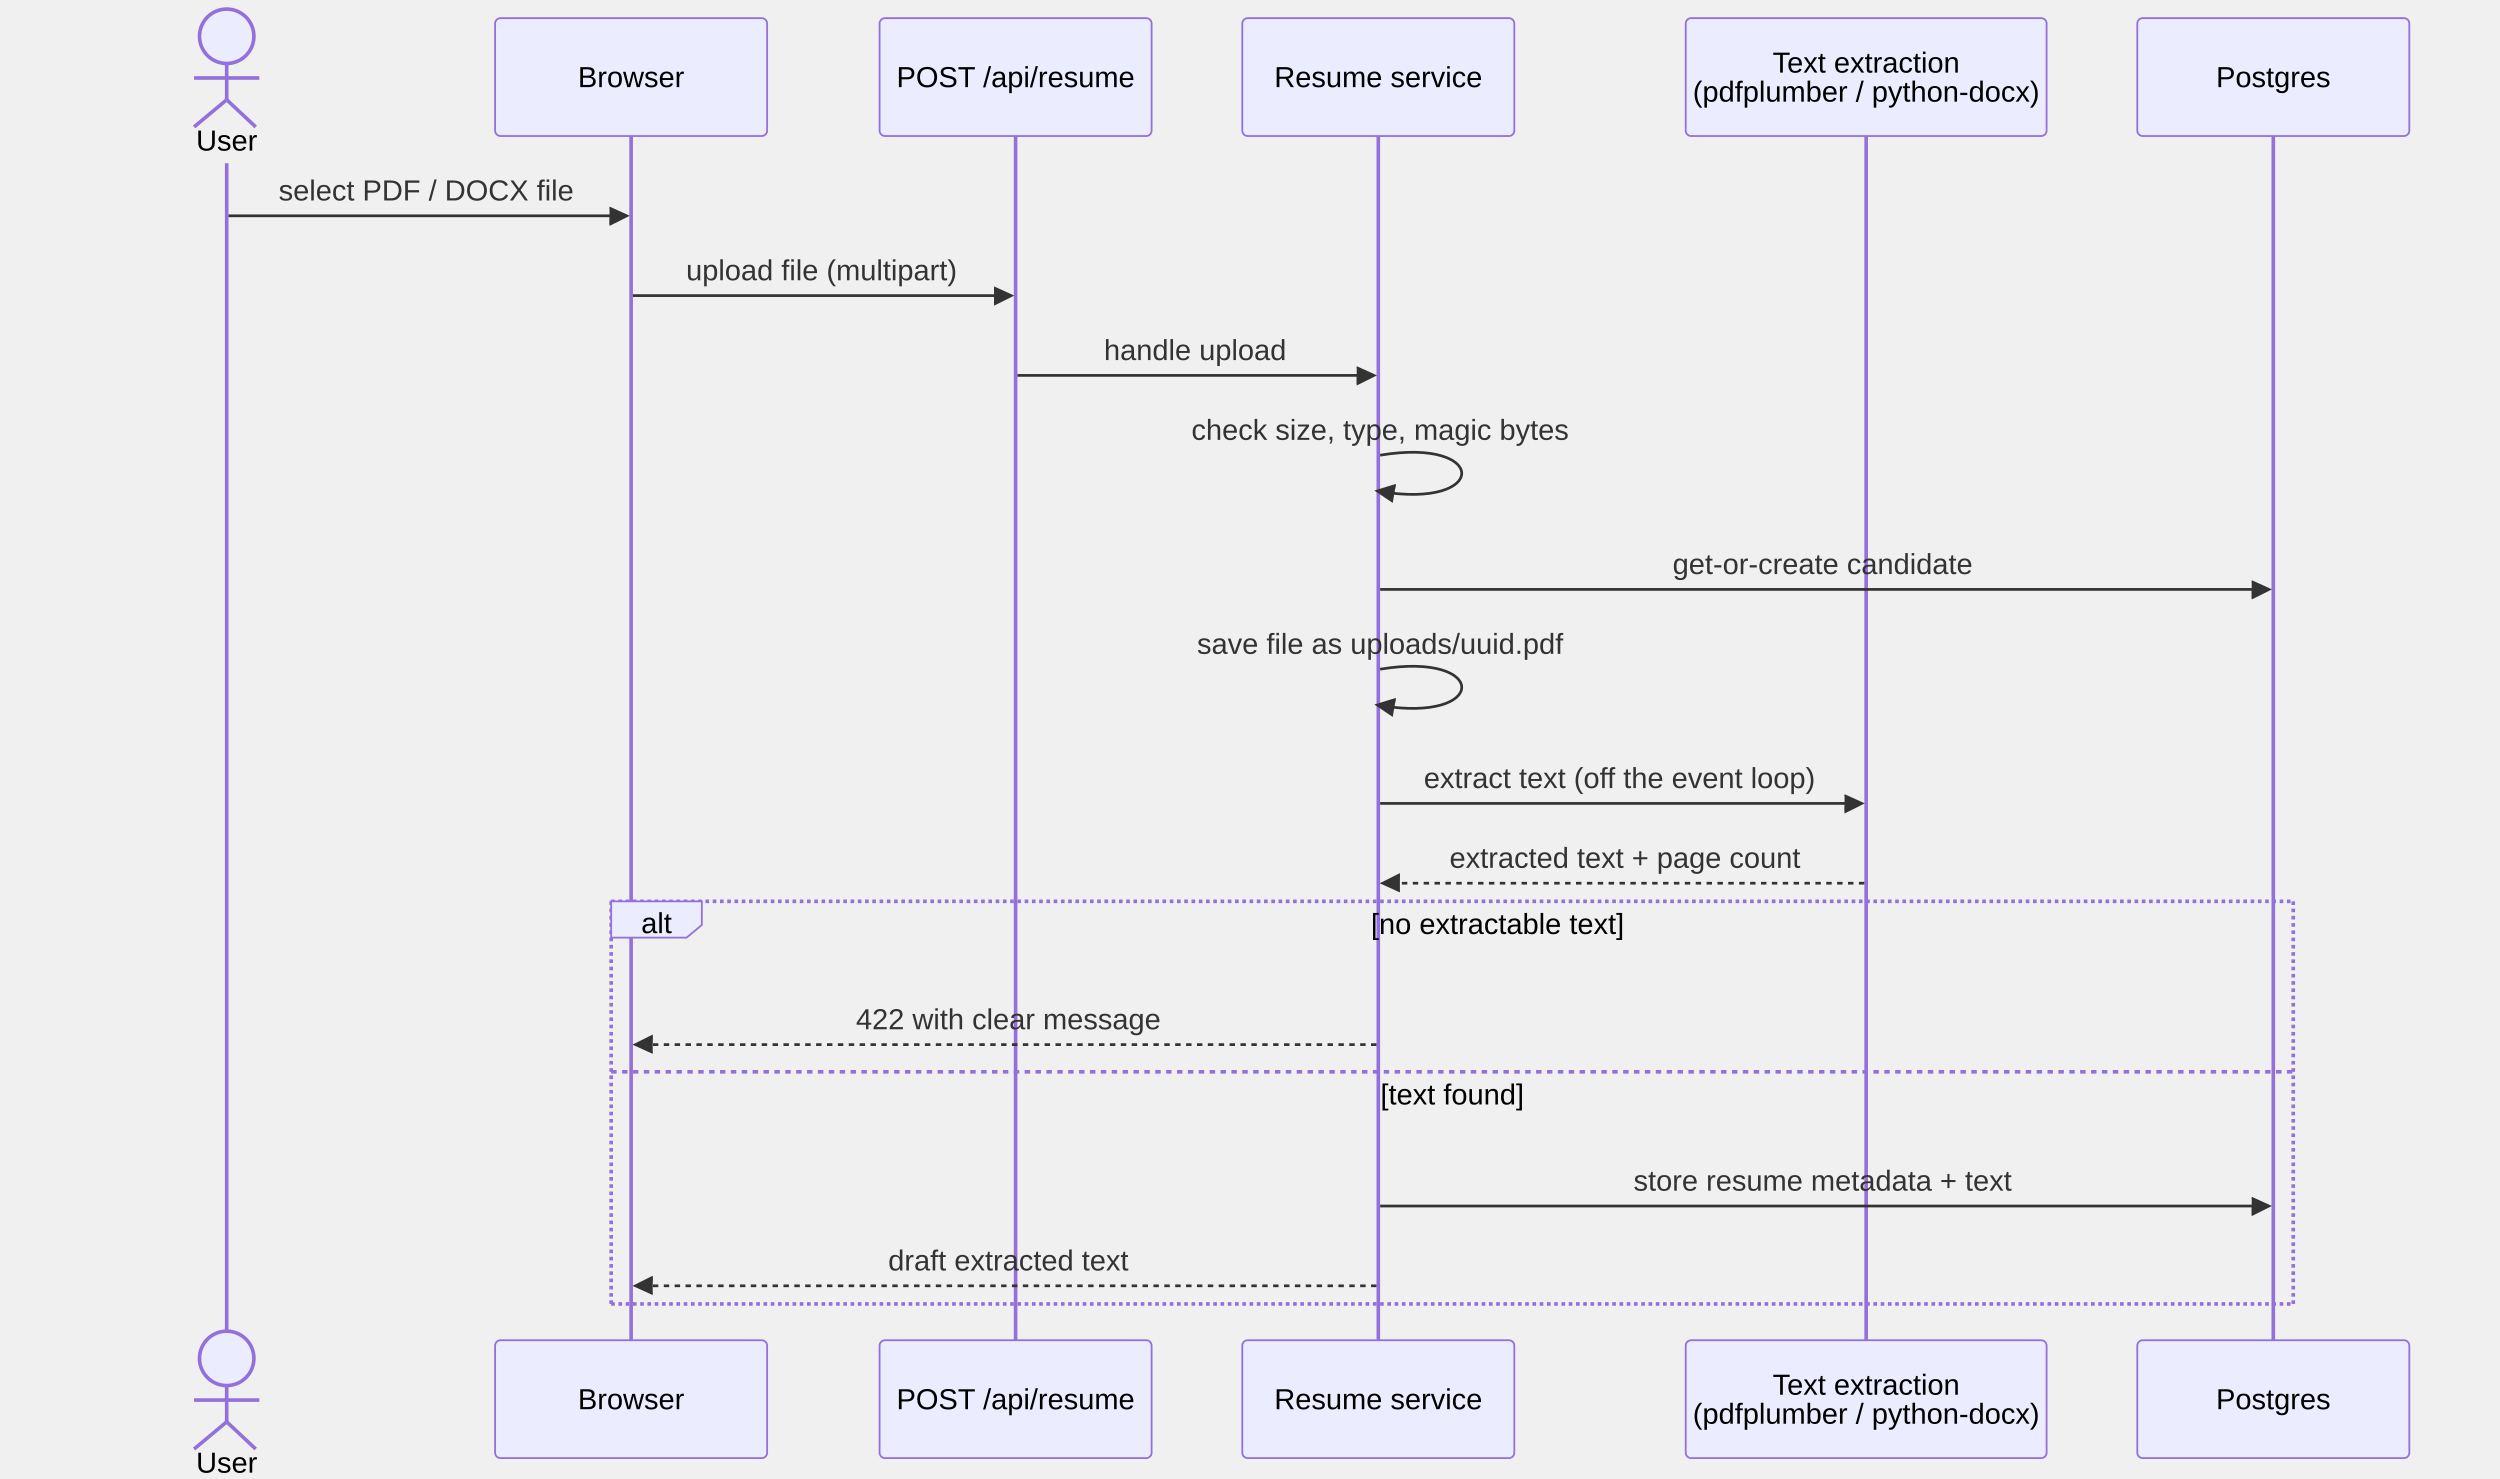
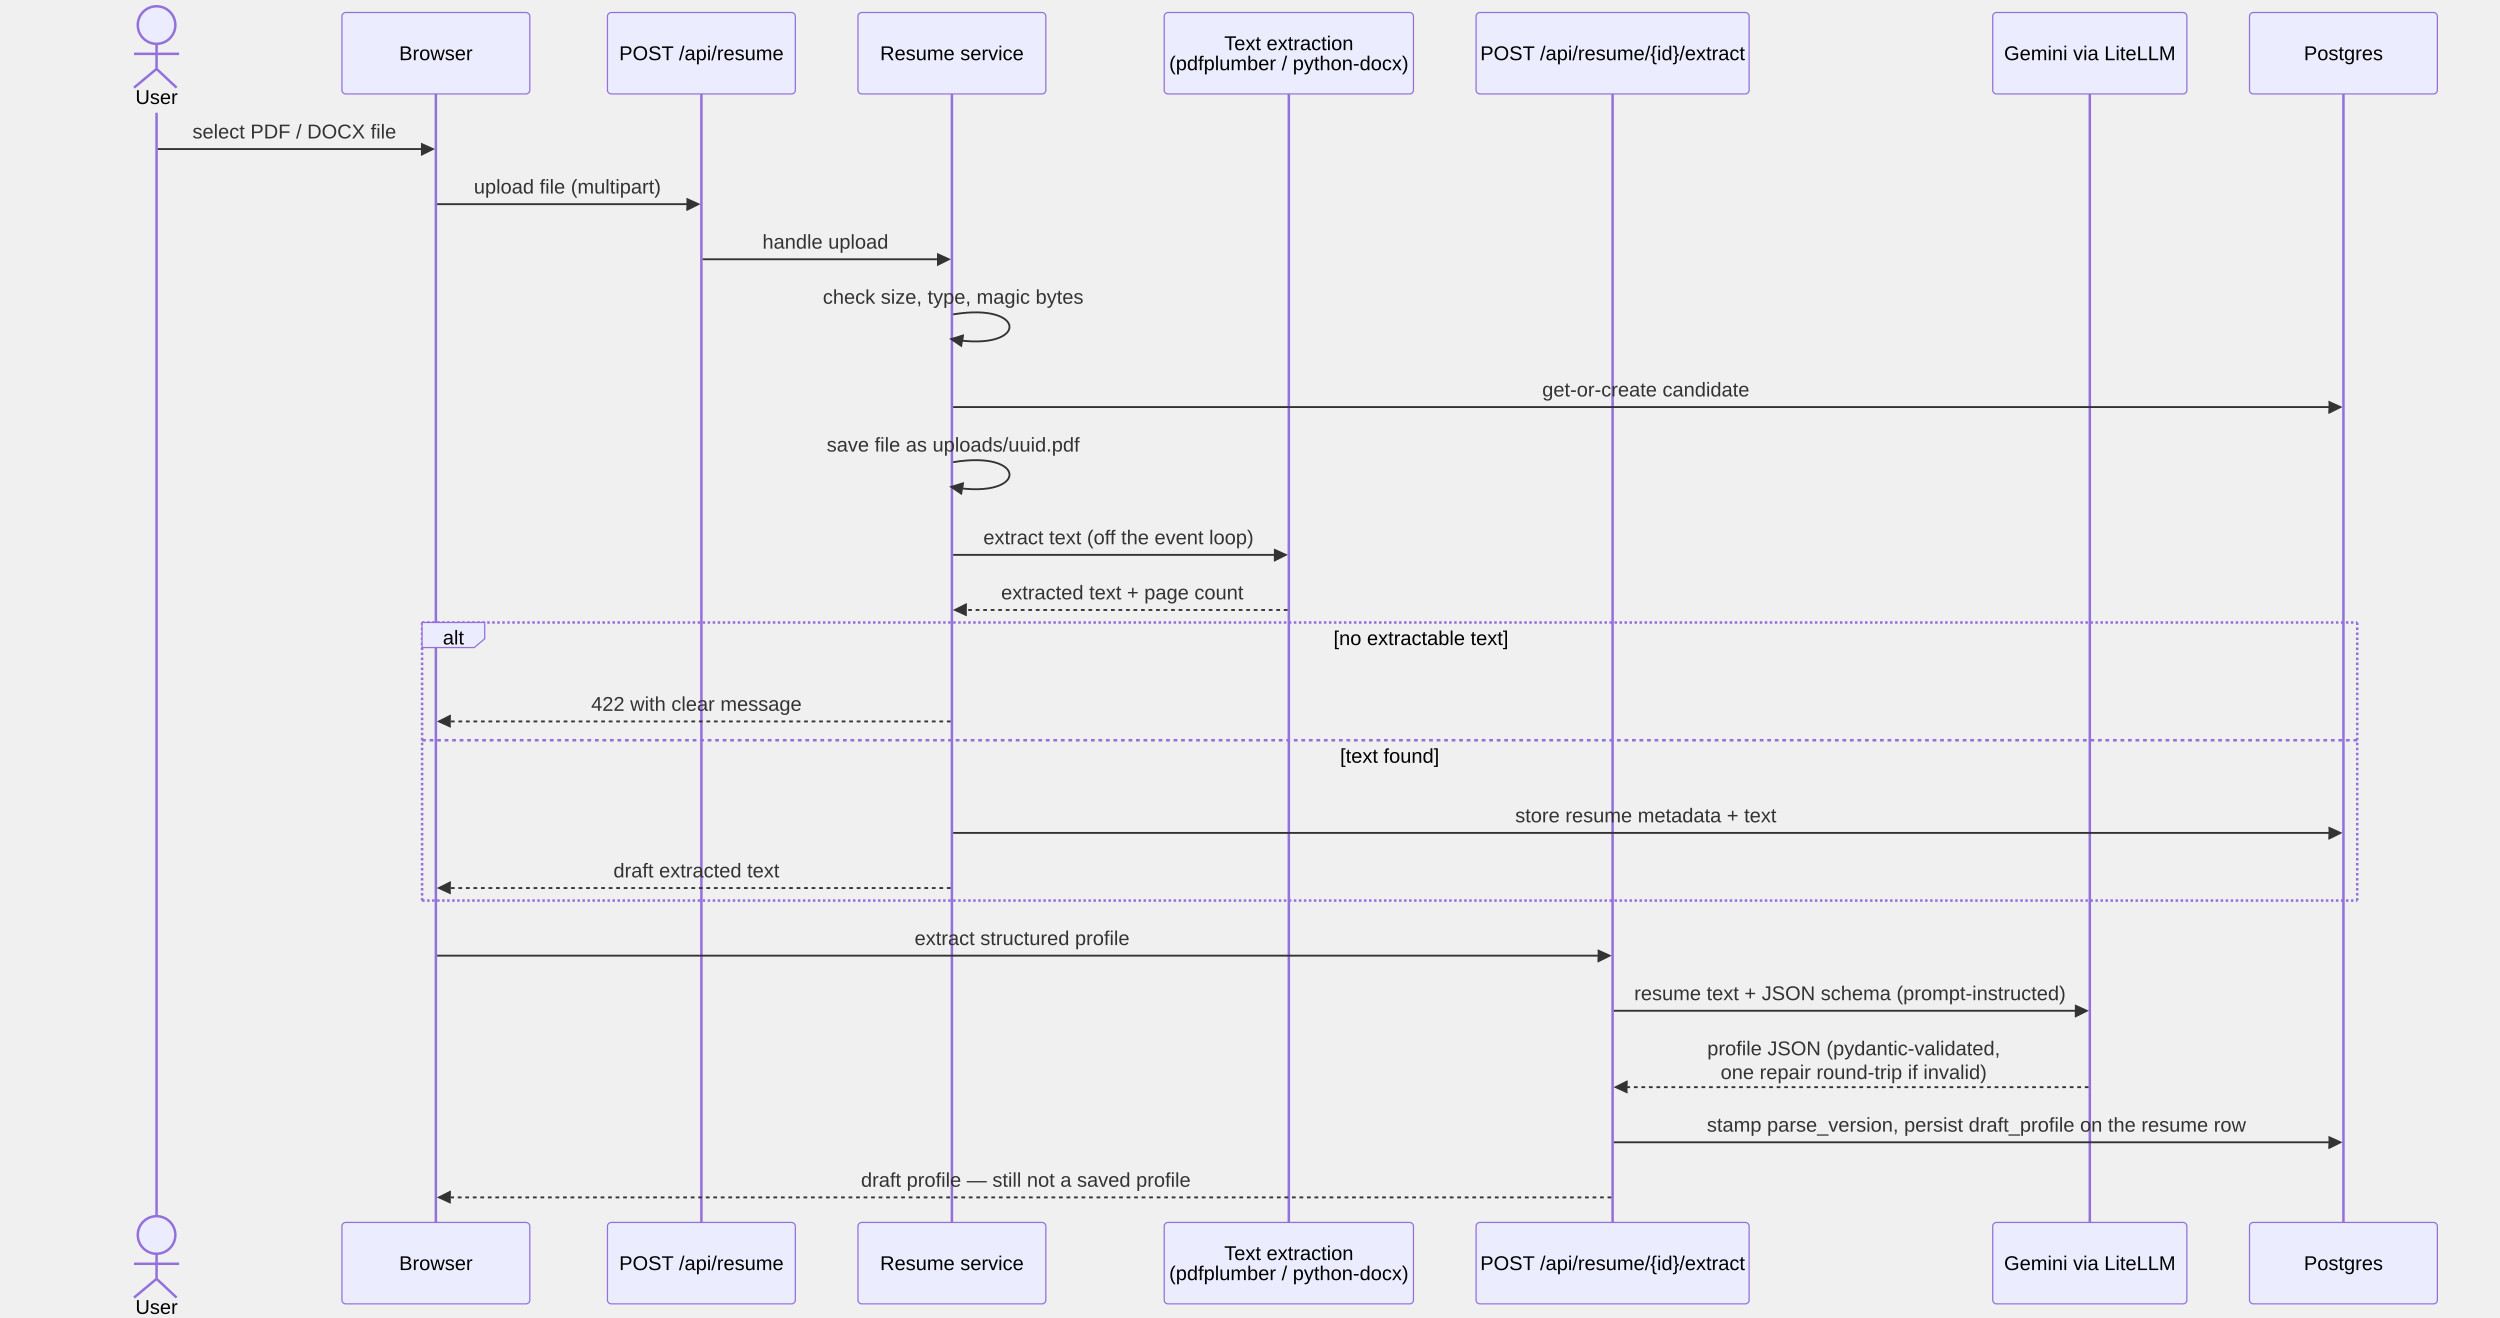
- <svg xmlns="http://www.w3.org/2000/svg" id="my-svg" width="100%" style="max-width: 1378.5px; background-color: white;" viewBox="-50 -10 1378.5 815" role="graphics-document document" aria-roledescription="sequence">
-   <g>
-     <rect x="1128.5" y="729" fill="#eaeaea" stroke="#666" width="150" height="65" name="D" rx="3" ry="3" class="actor actor-bottom" />
-     <text x="1203.5" y="761.5" dominant-baseline="central" alignment-baseline="central" class="actor actor-box" style="text-anchor: middle; font-size: 16px; font-weight: 400;">
-       <tspan x="1203.5" dy="0">Postgres</tspan>
-     </text>
-   </g>
-   <g>
-     <rect x="879.5" y="729" fill="#eaeaea" stroke="#666" width="199" height="65" name="X" rx="3" ry="3" class="actor actor-bottom" />
-     <text x="979" y="761.5" dominant-baseline="central" alignment-baseline="central" class="actor actor-box" style="text-anchor: middle; font-size: 16px; font-weight: 400;">
+ <svg xmlns="http://www.w3.org/2000/svg" id="my-svg" width="100%" style="max-width: 1996px; background-color: white;" viewBox="-50 -10 1996 1052" role="graphics-document document" aria-roledescription="sequence">
+   <g>
+     <rect x="1746" y="966" fill="#eaeaea" stroke="#666" width="150" height="65" name="D" rx="3" ry="3" class="actor actor-bottom" />
+     <text x="1821" y="998.5" dominant-baseline="central" alignment-baseline="central" class="actor actor-box" style="text-anchor: middle; font-size: 16px; font-weight: 400;">
+       <tspan x="1821" dy="0">Postgres</tspan>
+     </text>
+   </g>
+   <g>
+     <rect x="1541" y="966" fill="#eaeaea" stroke="#666" width="155" height="65" name="L" rx="3" ry="3" class="actor actor-bottom" />
+     <text x="1618.5" y="998.5" dominant-baseline="central" alignment-baseline="central" class="actor actor-box" style="text-anchor: middle; font-size: 16px; font-weight: 400;">
+       <tspan x="1618.5" dy="0">Gemini via LiteLLM</tspan>
+     </text>
+   </g>
+   <g>
+     <rect x="1128.5" y="966" fill="#eaeaea" stroke="#666" width="218" height="65" name="E" rx="3" ry="3" class="actor actor-bottom" />
+     <text x="1237.5" y="998.5" dominant-baseline="central" alignment-baseline="central" class="actor actor-box" style="text-anchor: middle; font-size: 16px; font-weight: 400;">
+       <tspan x="1237.5" dy="0">POST /api/resume/{id}/extract</tspan>
+     </text>
+   </g>
+   <g>
+     <rect x="879.5" y="966" fill="#eaeaea" stroke="#666" width="199" height="65" name="X" rx="3" ry="3" class="actor actor-bottom" />
+     <text x="979" y="998.5" dominant-baseline="central" alignment-baseline="central" class="actor actor-box" style="text-anchor: middle; font-size: 16px; font-weight: 400;">
      <tspan x="979" dy="-8">Text extraction</tspan>
    </text>
-     <text x="979" y="761.5" dominant-baseline="central" alignment-baseline="central" class="actor actor-box" style="text-anchor: middle; font-size: 16px; font-weight: 400;">
+     <text x="979" y="998.5" dominant-baseline="central" alignment-baseline="central" class="actor actor-box" style="text-anchor: middle; font-size: 16px; font-weight: 400;">
      <tspan x="979" dy="8">(pdfplumber / python-docx)</tspan>
    </text>
  </g>
  <g>
-     <rect x="635" y="729" fill="#eaeaea" stroke="#666" width="150" height="65" name="S" rx="3" ry="3" class="actor actor-bottom" />
-     <text x="710" y="761.5" dominant-baseline="central" alignment-baseline="central" class="actor actor-box" style="text-anchor: middle; font-size: 16px; font-weight: 400;">
+     <rect x="635" y="966" fill="#eaeaea" stroke="#666" width="150" height="65" name="S" rx="3" ry="3" class="actor actor-bottom" />
+     <text x="710" y="998.5" dominant-baseline="central" alignment-baseline="central" class="actor actor-box" style="text-anchor: middle; font-size: 16px; font-weight: 400;">
      <tspan x="710" dy="0">Resume service</tspan>
    </text>
  </g>
  <g>
-     <rect x="435" y="729" fill="#eaeaea" stroke="#666" width="150" height="65" name="R" rx="3" ry="3" class="actor actor-bottom" />
-     <text x="510" y="761.5" dominant-baseline="central" alignment-baseline="central" class="actor actor-box" style="text-anchor: middle; font-size: 16px; font-weight: 400;">
+     <rect x="435" y="966" fill="#eaeaea" stroke="#666" width="150" height="65" name="R" rx="3" ry="3" class="actor actor-bottom" />
+     <text x="510" y="998.5" dominant-baseline="central" alignment-baseline="central" class="actor actor-box" style="text-anchor: middle; font-size: 16px; font-weight: 400;">
      <tspan x="510" dy="0">POST /api/resume</tspan>
    </text>
  </g>
  <g>
-     <rect x="223" y="729" fill="#eaeaea" stroke="#666" width="150" height="65" name="B" rx="3" ry="3" class="actor actor-bottom" />
-     <text x="298" y="761.5" dominant-baseline="central" alignment-baseline="central" class="actor actor-box" style="text-anchor: middle; font-size: 16px; font-weight: 400;">
+     <rect x="223" y="966" fill="#eaeaea" stroke="#666" width="150" height="65" name="B" rx="3" ry="3" class="actor actor-bottom" />
+     <text x="298" y="998.5" dominant-baseline="central" alignment-baseline="central" class="actor actor-box" style="text-anchor: middle; font-size: 16px; font-weight: 400;">
      <tspan x="298" dy="0">Browser</tspan>
    </text>
  </g>
  <g />
  <g>
-     <line id="actor5" x1="1203.5" y1="65" x2="1203.5" y2="729" class="actor-line 200" stroke-width="0.5px" stroke="#999" name="D" data-et="life-line" data-id="D" />
-     <g id="root-5" data-et="participant" data-type="participant" data-id="D">
-       <rect x="1128.5" y="0" fill="#eaeaea" stroke="#666" width="150" height="65" name="D" rx="3" ry="3" class="actor actor-top" />
-       <text x="1203.5" y="32.5" dominant-baseline="central" alignment-baseline="central" class="actor actor-box" style="text-anchor: middle; font-size: 16px; font-weight: 400;">
-         <tspan x="1203.5" dy="0">Postgres</tspan>
-       </text>
-     </g>
-   </g>
-   <g>
-     <line id="actor4" x1="979" y1="65" x2="979" y2="729" class="actor-line 200" stroke-width="0.5px" stroke="#999" name="X" data-et="life-line" data-id="X" />
+     <line id="actor7" x1="1821" y1="65" x2="1821" y2="966" class="actor-line 200" stroke-width="0.5px" stroke="#999" name="D" data-et="life-line" data-id="D" />
+     <g id="root-7" data-et="participant" data-type="participant" data-id="D">
+       <rect x="1746" y="0" fill="#eaeaea" stroke="#666" width="150" height="65" name="D" rx="3" ry="3" class="actor actor-top" />
+       <text x="1821" y="32.5" dominant-baseline="central" alignment-baseline="central" class="actor actor-box" style="text-anchor: middle; font-size: 16px; font-weight: 400;">
+         <tspan x="1821" dy="0">Postgres</tspan>
+       </text>
+     </g>
+   </g>
+   <g>
+     <line id="actor6" x1="1618.5" y1="65" x2="1618.5" y2="966" class="actor-line 200" stroke-width="0.5px" stroke="#999" name="L" data-et="life-line" data-id="L" />
+     <g id="root-6" data-et="participant" data-type="participant" data-id="L">
+       <rect x="1541" y="0" fill="#eaeaea" stroke="#666" width="155" height="65" name="L" rx="3" ry="3" class="actor actor-top" />
+       <text x="1618.5" y="32.5" dominant-baseline="central" alignment-baseline="central" class="actor actor-box" style="text-anchor: middle; font-size: 16px; font-weight: 400;">
+         <tspan x="1618.5" dy="0">Gemini via LiteLLM</tspan>
+       </text>
+     </g>
+   </g>
+   <g>
+     <line id="actor5" x1="1237.5" y1="65" x2="1237.5" y2="966" class="actor-line 200" stroke-width="0.5px" stroke="#999" name="E" data-et="life-line" data-id="E" />
+     <g id="root-5" data-et="participant" data-type="participant" data-id="E">
+       <rect x="1128.5" y="0" fill="#eaeaea" stroke="#666" width="218" height="65" name="E" rx="3" ry="3" class="actor actor-top" />
+       <text x="1237.5" y="32.5" dominant-baseline="central" alignment-baseline="central" class="actor actor-box" style="text-anchor: middle; font-size: 16px; font-weight: 400;">
+         <tspan x="1237.5" dy="0">POST /api/resume/{id}/extract</tspan>
+       </text>
+     </g>
+   </g>
+   <g>
+     <line id="actor4" x1="979" y1="65" x2="979" y2="966" class="actor-line 200" stroke-width="0.5px" stroke="#999" name="X" data-et="life-line" data-id="X" />
    <g id="root-4" data-et="participant" data-type="participant" data-id="X">
      <rect x="879.5" y="0" fill="#eaeaea" stroke="#666" width="199" height="65" name="X" rx="3" ry="3" class="actor actor-top" />
      <text x="979" y="32.5" dominant-baseline="central" alignment-baseline="central" class="actor actor-box" style="text-anchor: middle; font-size: 16px; font-weight: 400;">
        <tspan x="979" dy="-8">Text extraction</tspan>
      </text>
      <text x="979" y="32.5" dominant-baseline="central" alignment-baseline="central" class="actor actor-box" style="text-anchor: middle; font-size: 16px; font-weight: 400;">
        <tspan x="979" dy="8">(pdfplumber / python-docx)</tspan>
      </text>
    </g>
  </g>
  <g>
-     <line id="actor3" x1="710" y1="65" x2="710" y2="729" class="actor-line 200" stroke-width="0.5px" stroke="#999" name="S" data-et="life-line" data-id="S" />
+     <line id="actor3" x1="710" y1="65" x2="710" y2="966" class="actor-line 200" stroke-width="0.5px" stroke="#999" name="S" data-et="life-line" data-id="S" />
    <g id="root-3" data-et="participant" data-type="participant" data-id="S">
      <rect x="635" y="0" fill="#eaeaea" stroke="#666" width="150" height="65" name="S" rx="3" ry="3" class="actor actor-top" />
      <text x="710" y="32.5" dominant-baseline="central" alignment-baseline="central" class="actor actor-box" style="text-anchor: middle; font-size: 16px; font-weight: 400;">
        <tspan x="710" dy="0">Resume service</tspan>
      </text>
    </g>
  </g>
  <g>
-     <line id="actor2" x1="510" y1="65" x2="510" y2="729" class="actor-line 200" stroke-width="0.5px" stroke="#999" name="R" data-et="life-line" data-id="R" />
+     <line id="actor2" x1="510" y1="65" x2="510" y2="966" class="actor-line 200" stroke-width="0.5px" stroke="#999" name="R" data-et="life-line" data-id="R" />
    <g id="root-2" data-et="participant" data-type="participant" data-id="R">
      <rect x="435" y="0" fill="#eaeaea" stroke="#666" width="150" height="65" name="R" rx="3" ry="3" class="actor actor-top" />
      <text x="510" y="32.5" dominant-baseline="central" alignment-baseline="central" class="actor actor-box" style="text-anchor: middle; font-size: 16px; font-weight: 400;">
        <tspan x="510" dy="0">POST /api/resume</tspan>
      </text>
    </g>
  </g>
  <g>
-     <line id="actor1" x1="298" y1="65" x2="298" y2="729" class="actor-line 200" stroke-width="0.5px" stroke="#999" name="B" data-et="life-line" data-id="B" />
+     <line id="actor1" x1="298" y1="65" x2="298" y2="966" class="actor-line 200" stroke-width="0.5px" stroke="#999" name="B" data-et="life-line" data-id="B" />
    <g id="root-1" data-et="participant" data-type="participant" data-id="B">
      <rect x="223" y="0" fill="#eaeaea" stroke="#666" width="150" height="65" name="B" rx="3" ry="3" class="actor actor-top" />
      <text x="298" y="32.5" dominant-baseline="central" alignment-baseline="central" class="actor actor-box" style="text-anchor: middle; font-size: 16px; font-weight: 400;">
        <tspan x="298" dy="0">Browser</tspan>
      </text>
    </g>
  </g>
  <g>
-     <line id="actor0" x1="75" y1="80" x2="75" y2="729" class="actor-line 200" stroke-width="0.5px" stroke="#999" name="U" data-et="life-line" data-id="U" />
+     <line id="actor0" x1="75" y1="80" x2="75" y2="966" class="actor-line 200" stroke-width="0.5px" stroke="#999" name="U" data-et="life-line" data-id="U" />
  </g>
  <style>#my-svg{font-family:"trebuchet ms",verdana,arial,sans-serif;font-size:16px;fill:#333;}@keyframes edge-animation-frame{from{stroke-dashoffset:0;}}@keyframes dash{to{stroke-dashoffset:0;}}#my-svg .edge-animation-slow{stroke-dasharray:9,5!important;stroke-dashoffset:900;animation:dash 50s linear infinite;stroke-linecap:round;}#my-svg .edge-animation-fast{stroke-dasharray:9,5!important;stroke-dashoffset:900;animation:dash 20s linear infinite;stroke-linecap:round;}#my-svg .error-icon{fill:#552222;}#my-svg .error-text{fill:#552222;stroke:#552222;}#my-svg .edge-thickness-normal{stroke-width:1px;}#my-svg .edge-thickness-thick{stroke-width:3.5px;}#my-svg .edge-pattern-solid{stroke-dasharray:0;}#my-svg .edge-thickness-invisible{stroke-width:0;fill:none;}#my-svg .edge-pattern-dashed{stroke-dasharray:3;}#my-svg .edge-pattern-dotted{stroke-dasharray:2;}#my-svg .marker{fill:#333333;stroke:#333333;}#my-svg .marker.cross{stroke:#333333;}#my-svg svg{font-family:"trebuchet ms",verdana,arial,sans-serif;font-size:16px;}#my-svg p{margin:0;}#my-svg .actor{stroke:#9370DB;fill:#ECECFF;stroke-width:1;}#my-svg rect.actor.outer-path[data-look="neo"]{filter:drop-shadow(1px 2px 2px rgba(185, 185, 185, 1));}#my-svg rect.note[data-look="neo"]{stroke:#aaaa33;fill:#fff5ad;filter:drop-shadow(1px 2px 2px rgba(185, 185, 185, 1));}#my-svg text.actor&gt;tspan{fill:black;stroke:none;}#my-svg .actor-line{stroke:#9370DB;}#my-svg .innerArc{stroke-width:1.5;stroke-dasharray:none;}#my-svg .messageLine0{stroke-width:1.5;stroke-dasharray:none;stroke:#333;}#my-svg .messageLine1{stroke-width:1.5;stroke-dasharray:2,2;stroke:#333;}#my-svg [id$="-arrowhead"] path{fill:#333;stroke:#333;}#my-svg .sequenceNumber{fill:white;}#my-svg [id$="-sequencenumber"]{fill:#333;}#my-svg [id$="-crosshead"] path{fill:#333;stroke:#333;}#my-svg .messageText{fill:#333;stroke:none;}#my-svg .labelBox{stroke:#9370DB;fill:#ECECFF;filter:none;}#my-svg .labelText,#my-svg .labelText&gt;tspan{fill:black;stroke:none;}#my-svg .loopText,#my-svg .loopText&gt;tspan{fill:black;stroke:none;}#my-svg .sectionTitle,#my-svg .sectionTitle&gt;tspan{fill:black;stroke:none;}#my-svg .loopLine{stroke-width:2px;stroke-dasharray:2,2;stroke:#9370DB;fill:#9370DB;}#my-svg .note{stroke:#aaaa33;fill:#fff5ad;}#my-svg .noteText,#my-svg .noteText&gt;tspan{fill:black;stroke:none;font-weight:normal;}#my-svg .activation0{fill:#f4f4f4;stroke:#666;}#my-svg .activation1{fill:#f4f4f4;stroke:#666;}#my-svg .activation2{fill:#f4f4f4;stroke:#666;}#my-svg .actorPopupMenu{position:absolute;}#my-svg .actorPopupMenuPanel{position:absolute;fill:#ECECFF;box-shadow:0px 8px 16px 0px rgba(0,0,0,0.2);filter:drop-shadow(3px 5px 2px rgb(0 0 0 / 0.4));}#my-svg .actor-man circle,#my-svg line{fill:#ECECFF;stroke-width:2px;}#my-svg g rect.rect{filter:drop-shadow(1px 2px 2px rgba(185, 185, 185, 1));stroke:#9370DB;}#my-svg .node .neo-node{stroke:#9370DB;}#my-svg [data-look="neo"].node rect,#my-svg [data-look="neo"].cluster rect,#my-svg [data-look="neo"].node polygon{stroke:#9370DB;filter:drop-shadow(1px 2px 2px rgba(185, 185, 185, 1));}#my-svg [data-look="neo"].swimlane.cluster rect{filter:none;}#my-svg [data-look="neo"].node path{stroke:#9370DB;stroke-width:1px;}#my-svg [data-look="neo"].node .outer-path{filter:drop-shadow(1px 2px 2px rgba(185, 185, 185, 1));}#my-svg [data-look="neo"].node .neo-line path{stroke:#9370DB;filter:none;}#my-svg [data-look="neo"].node circle{stroke:#9370DB;filter:drop-shadow(1px 2px 2px rgba(185, 185, 185, 1));}#my-svg [data-look="neo"].node circle .state-start{fill:#000000;}#my-svg [data-look="neo"].icon-shape .icon{fill:#9370DB;filter:drop-shadow(1px 2px 2px rgba(185, 185, 185, 1));}#my-svg [data-look="neo"].icon-shape .icon-neo path{stroke:#9370DB;filter:drop-shadow(1px 2px 2px rgba(185, 185, 185, 1));}#my-svg :root{--mermaid-font-family:"trebuchet ms",verdana,arial,sans-serif;}</style>
  <g />
  <defs>
    <symbol id="my-svg-computer" width="24" height="24">
      <path transform="scale(.5)" d="M2 2v13h20v-13h-20zm18 11h-16v-9h16v9zm-10.228 6l.466-1h3.524l.467 1h-4.457zm14.228 3h-24l2-6h2.104l-1.33 4h18.45l-1.297-4h2.073l2 6zm-5-10h-14v-7h14v7z" />
    </symbol>
  </defs>
  <defs>
    <symbol id="my-svg-database" fill-rule="evenodd" clip-rule="evenodd">
      <path transform="scale(.5)" d="M12.258.001l.256.004.255.005.253.008.251.01.249.012.247.015.246.016.242.019.241.02.239.023.236.024.233.027.231.028.229.031.225.032.223.034.22.036.217.038.214.04.211.041.208.043.205.045.201.046.198.048.194.05.191.051.187.053.183.054.18.056.175.057.172.059.168.06.163.061.16.063.155.064.15.066.074.033.073.033.071.034.07.034.069.035.068.035.067.035.066.035.064.036.064.036.062.036.06.036.06.037.058.037.058.037.055.038.055.038.053.038.052.038.051.039.05.039.048.039.047.039.045.04.044.04.043.04.041.04.04.041.039.041.037.041.036.041.034.041.033.042.032.042.03.042.029.042.027.042.026.043.024.043.023.043.021.043.02.043.018.044.017.043.015.044.013.044.012.044.011.045.009.044.007.045.006.045.004.045.002.045.001.045v17l-.001.045-.002.045-.004.045-.006.045-.007.045-.009.044-.011.045-.012.044-.013.044-.015.044-.017.043-.018.044-.02.043-.021.043-.023.043-.024.043-.026.043-.027.042-.029.042-.03.042-.032.042-.033.042-.034.041-.036.041-.037.041-.039.041-.04.041-.041.04-.043.04-.044.04-.045.04-.047.039-.048.039-.05.039-.051.039-.052.038-.053.038-.055.038-.055.038-.058.037-.058.037-.06.037-.06.036-.062.036-.064.036-.064.036-.066.035-.067.035-.068.035-.069.035-.07.034-.071.034-.073.033-.074.033-.15.066-.155.064-.16.063-.163.061-.168.06-.172.059-.175.057-.18.056-.183.054-.187.053-.191.051-.194.05-.198.048-.201.046-.205.045-.208.043-.211.041-.214.04-.217.038-.22.036-.223.034-.225.032-.229.031-.231.028-.233.027-.236.024-.239.023-.241.02-.242.019-.246.016-.247.015-.249.012-.251.01-.253.008-.255.005-.256.004-.258.001-.258-.001-.256-.004-.255-.005-.253-.008-.251-.01-.249-.012-.247-.015-.245-.016-.243-.019-.241-.02-.238-.023-.236-.024-.234-.027-.231-.028-.228-.031-.226-.032-.223-.034-.22-.036-.217-.038-.214-.04-.211-.041-.208-.043-.204-.045-.201-.046-.198-.048-.195-.05-.19-.051-.187-.053-.184-.054-.179-.056-.176-.057-.172-.059-.167-.06-.164-.061-.159-.063-.155-.064-.151-.066-.074-.033-.072-.033-.072-.034-.07-.034-.069-.035-.068-.035-.067-.035-.066-.035-.064-.036-.063-.036-.062-.036-.061-.036-.06-.037-.058-.037-.057-.037-.056-.038-.055-.038-.053-.038-.052-.038-.051-.039-.049-.039-.049-.039-.046-.039-.046-.04-.044-.04-.043-.04-.041-.04-.04-.041-.039-.041-.037-.041-.036-.041-.034-.041-.033-.042-.032-.042-.03-.042-.029-.042-.027-.042-.026-.043-.024-.043-.023-.043-.021-.043-.02-.043-.018-.044-.017-.043-.015-.044-.013-.044-.012-.044-.011-.045-.009-.044-.007-.045-.006-.045-.004-.045-.002-.045-.001-.045v-17l.001-.045.002-.045.004-.045.006-.045.007-.045.009-.044.011-.045.012-.044.013-.044.015-.044.017-.043.018-.044.02-.043.021-.043.023-.043.024-.043.026-.043.027-.042.029-.042.03-.042.032-.042.033-.042.034-.041.036-.041.037-.041.039-.041.04-.041.041-.04.043-.04.044-.04.046-.04.046-.039.049-.039.049-.039.051-.039.052-.038.053-.038.055-.038.056-.038.057-.037.058-.037.06-.037.061-.036.062-.036.063-.036.064-.036.066-.035.067-.035.068-.035.069-.035.07-.034.072-.034.072-.033.074-.033.151-.066.155-.064.159-.063.164-.061.167-.06.172-.059.176-.057.179-.056.184-.054.187-.053.19-.051.195-.05.198-.048.201-.046.204-.045.208-.043.211-.041.214-.04.217-.038.22-.036.223-.034.226-.032.228-.031.231-.028.234-.027.236-.024.238-.023.241-.02.243-.019.245-.016.247-.015.249-.012.251-.01.253-.008.255-.005.256-.004.258-.001.258.001zm-9.258 20.499v.01l.001.021.003.021.004.022.005.021.006.022.007.022.009.023.01.022.011.023.012.023.013.023.015.023.016.024.017.023.018.024.019.024.021.024.022.025.023.024.024.025.052.049.056.05.061.051.066.051.07.051.075.051.079.052.084.052.088.052.092.052.097.052.102.051.105.052.11.052.114.051.119.051.123.051.127.05.131.05.135.05.139.048.144.049.147.047.152.047.155.047.16.045.163.045.167.043.171.043.176.041.178.041.183.039.187.039.19.037.194.035.197.035.202.033.204.031.209.03.212.029.216.027.219.025.222.024.226.021.23.02.233.018.236.016.24.015.243.012.246.01.249.008.253.005.256.004.259.001.26-.001.257-.004.254-.005.25-.008.247-.011.244-.012.241-.014.237-.016.233-.018.231-.021.226-.021.224-.024.22-.026.216-.027.212-.028.21-.031.205-.031.202-.034.198-.034.194-.036.191-.037.187-.039.183-.04.179-.04.175-.042.172-.043.168-.044.163-.045.16-.046.155-.046.152-.047.148-.048.143-.049.139-.049.136-.05.131-.05.126-.05.123-.051.118-.052.114-.051.11-.052.106-.052.101-.052.096-.052.092-.052.088-.053.083-.051.079-.052.074-.052.07-.051.065-.051.06-.051.056-.05.051-.05.023-.024.023-.025.021-.024.02-.024.019-.024.018-.024.017-.024.015-.023.014-.024.013-.023.012-.023.01-.023.01-.022.008-.022.006-.022.006-.022.004-.022.004-.021.001-.021.001-.021v-4.127l-.077.055-.08.053-.083.054-.085.053-.087.052-.09.052-.093.051-.095.05-.097.05-.1.049-.102.049-.105.048-.106.047-.109.047-.111.046-.114.045-.115.045-.118.044-.12.043-.122.042-.124.042-.126.041-.128.04-.13.04-.132.038-.134.038-.135.037-.138.037-.139.035-.142.035-.143.034-.144.033-.147.032-.148.031-.15.03-.151.03-.153.029-.154.027-.156.027-.158.026-.159.025-.161.024-.162.023-.163.022-.165.021-.166.02-.167.019-.169.018-.169.017-.171.016-.173.015-.173.014-.175.013-.175.012-.177.011-.178.01-.179.008-.179.008-.181.006-.182.005-.182.004-.184.003-.184.002h-.37l-.184-.002-.184-.003-.182-.004-.182-.005-.181-.006-.179-.008-.179-.008-.178-.01-.176-.011-.176-.012-.175-.013-.173-.014-.172-.015-.171-.016-.17-.017-.169-.018-.167-.019-.166-.02-.165-.021-.163-.022-.162-.023-.161-.024-.159-.025-.157-.026-.156-.027-.155-.027-.153-.029-.151-.03-.15-.03-.148-.031-.146-.032-.145-.033-.143-.034-.141-.035-.14-.035-.137-.037-.136-.037-.134-.038-.132-.038-.13-.04-.128-.04-.126-.041-.124-.042-.122-.042-.12-.044-.117-.043-.116-.045-.113-.045-.112-.046-.109-.047-.106-.047-.105-.048-.102-.049-.1-.049-.097-.05-.095-.05-.093-.052-.09-.051-.087-.052-.085-.053-.083-.054-.08-.054-.077-.054v4.127zm0-5.654v.011l.001.021.003.021.004.021.005.022.006.022.007.022.009.022.01.022.011.023.012.023.013.023.015.024.016.023.017.024.018.024.019.024.021.024.022.024.023.025.024.024.052.05.056.05.061.05.066.051.07.051.075.052.079.051.084.052.088.052.092.052.097.052.102.052.105.052.11.051.114.051.119.052.123.05.127.051.131.05.135.049.139.049.144.048.147.048.152.047.155.046.16.045.163.045.167.044.171.042.176.042.178.04.183.04.187.038.19.037.194.036.197.034.202.033.204.032.209.03.212.028.216.027.219.025.222.024.226.022.23.02.233.018.236.016.24.014.243.012.246.01.249.008.253.006.256.003.259.001.26-.001.257-.003.254-.006.25-.008.247-.01.244-.012.241-.015.237-.016.233-.018.231-.02.226-.022.224-.024.22-.025.216-.027.212-.029.21-.03.205-.032.202-.033.198-.035.194-.036.191-.037.187-.039.183-.039.179-.041.175-.042.172-.043.168-.044.163-.045.16-.045.155-.047.152-.047.148-.048.143-.048.139-.05.136-.049.131-.05.126-.051.123-.051.118-.051.114-.052.11-.052.106-.052.101-.052.096-.052.092-.052.088-.052.083-.052.079-.052.074-.051.07-.052.065-.051.06-.05.056-.051.051-.049.023-.025.023-.024.021-.025.02-.024.019-.024.018-.024.017-.024.015-.023.014-.023.013-.024.012-.022.01-.023.01-.023.008-.022.006-.022.006-.022.004-.021.004-.022.001-.021.001-.021v-4.139l-.077.054-.08.054-.083.054-.085.052-.087.053-.09.051-.093.051-.095.051-.097.05-.1.049-.102.049-.105.048-.106.047-.109.047-.111.046-.114.045-.115.044-.118.044-.12.044-.122.042-.124.042-.126.041-.128.04-.13.039-.132.039-.134.038-.135.037-.138.036-.139.036-.142.035-.143.033-.144.033-.147.033-.148.031-.15.03-.151.03-.153.028-.154.028-.156.027-.158.026-.159.025-.161.024-.162.023-.163.022-.165.021-.166.02-.167.019-.169.018-.169.017-.171.016-.173.015-.173.014-.175.013-.175.012-.177.011-.178.009-.179.009-.179.007-.181.007-.182.005-.182.004-.184.003-.184.002h-.37l-.184-.002-.184-.003-.182-.004-.182-.005-.181-.007-.179-.007-.179-.009-.178-.009-.176-.011-.176-.012-.175-.013-.173-.014-.172-.015-.171-.016-.17-.017-.169-.018-.167-.019-.166-.02-.165-.021-.163-.022-.162-.023-.161-.024-.159-.025-.157-.026-.156-.027-.155-.028-.153-.028-.151-.03-.15-.03-.148-.031-.146-.033-.145-.033-.143-.033-.141-.035-.14-.036-.137-.036-.136-.037-.134-.038-.132-.039-.13-.039-.128-.04-.126-.041-.124-.042-.122-.043-.12-.043-.117-.044-.116-.044-.113-.046-.112-.046-.109-.046-.106-.047-.105-.048-.102-.049-.1-.049-.097-.05-.095-.051-.093-.051-.09-.051-.087-.053-.085-.052-.083-.054-.08-.054-.077-.054v4.139zm0-5.666v.011l.001.02.003.022.004.021.005.022.006.021.007.022.009.023.01.022.011.023.012.023.013.023.015.023.016.024.017.024.018.023.019.024.021.025.022.024.023.024.024.025.052.05.056.05.061.05.066.051.07.051.075.052.079.051.084.052.088.052.092.052.097.052.102.052.105.051.11.052.114.051.119.051.123.051.127.05.131.05.135.05.139.049.144.048.147.048.152.047.155.046.16.045.163.045.167.043.171.043.176.042.178.04.183.04.187.038.19.037.194.036.197.034.202.033.204.032.209.03.212.028.216.027.219.025.222.024.226.021.23.02.233.018.236.017.24.014.243.012.246.01.249.008.253.006.256.003.259.001.26-.001.257-.003.254-.006.25-.008.247-.01.244-.013.241-.014.237-.016.233-.018.231-.02.226-.022.224-.024.22-.025.216-.027.212-.029.21-.03.205-.032.202-.033.198-.035.194-.036.191-.037.187-.039.183-.039.179-.041.175-.042.172-.043.168-.044.163-.045.16-.045.155-.047.152-.047.148-.048.143-.049.139-.049.136-.049.131-.051.126-.05.123-.051.118-.052.114-.051.11-.052.106-.052.101-.052.096-.052.092-.052.088-.052.083-.052.079-.052.074-.052.07-.051.065-.051.06-.051.056-.05.051-.049.023-.025.023-.025.021-.024.02-.024.019-.024.018-.024.017-.024.015-.023.014-.024.013-.023.012-.023.01-.022.01-.023.008-.022.006-.022.006-.022.004-.022.004-.021.001-.021.001-.021v-4.153l-.077.054-.08.054-.083.053-.085.053-.087.053-.09.051-.093.051-.095.051-.097.05-.1.049-.102.048-.105.048-.106.048-.109.046-.111.046-.114.046-.115.044-.118.044-.12.043-.122.043-.124.042-.126.041-.128.04-.13.039-.132.039-.134.038-.135.037-.138.036-.139.036-.142.034-.143.034-.144.033-.147.032-.148.032-.15.03-.151.03-.153.028-.154.028-.156.027-.158.026-.159.024-.161.024-.162.023-.163.023-.165.021-.166.02-.167.019-.169.018-.169.017-.171.016-.173.015-.173.014-.175.013-.175.012-.177.01-.178.01-.179.009-.179.007-.181.006-.182.006-.182.004-.184.003-.184.001-.185.001-.185-.001-.184-.001-.184-.003-.182-.004-.182-.006-.181-.006-.179-.007-.179-.009-.178-.01-.176-.01-.176-.012-.175-.013-.173-.014-.172-.015-.171-.016-.17-.017-.169-.018-.167-.019-.166-.02-.165-.021-.163-.023-.162-.023-.161-.024-.159-.024-.157-.026-.156-.027-.155-.028-.153-.028-.151-.03-.15-.03-.148-.032-.146-.032-.145-.033-.143-.034-.141-.034-.14-.036-.137-.036-.136-.037-.134-.038-.132-.039-.13-.039-.128-.041-.126-.041-.124-.041-.122-.043-.12-.043-.117-.044-.116-.044-.113-.046-.112-.046-.109-.046-.106-.048-.105-.048-.102-.048-.1-.05-.097-.049-.095-.051-.093-.051-.09-.052-.087-.052-.085-.053-.083-.053-.08-.054-.077-.054v4.153zm8.74-8.179l-.257.004-.254.005-.25.008-.247.011-.244.012-.241.014-.237.016-.233.018-.231.021-.226.022-.224.023-.22.026-.216.027-.212.028-.21.031-.205.032-.202.033-.198.034-.194.036-.191.038-.187.038-.183.04-.179.041-.175.042-.172.043-.168.043-.163.045-.16.046-.155.046-.152.048-.148.048-.143.048-.139.049-.136.05-.131.05-.126.051-.123.051-.118.051-.114.052-.11.052-.106.052-.101.052-.096.052-.092.052-.088.052-.083.052-.079.052-.074.051-.07.052-.065.051-.06.05-.056.05-.051.05-.023.025-.023.024-.021.024-.02.025-.019.024-.018.024-.017.023-.015.024-.014.023-.013.023-.012.023-.01.023-.01.022-.008.022-.006.023-.006.021-.004.022-.004.021-.001.021-.001.021.001.021.001.021.004.021.004.022.006.021.006.023.008.022.01.022.01.023.012.023.013.023.014.023.015.024.017.023.018.024.019.024.02.025.021.024.023.024.023.025.051.05.056.05.06.05.065.051.07.052.074.051.079.052.083.052.088.052.092.052.096.052.101.052.106.052.11.052.114.052.118.051.123.051.126.051.131.05.136.05.139.049.143.048.148.048.152.048.155.046.16.046.163.045.168.043.172.043.175.042.179.041.183.04.187.038.191.038.194.036.198.034.202.033.205.032.21.031.212.028.216.027.22.026.224.023.226.022.231.021.233.018.237.016.241.014.244.012.247.011.25.008.254.005.257.004.26.001.26-.001.257-.004.254-.005.25-.008.247-.011.244-.012.241-.014.237-.016.233-.018.231-.021.226-.022.224-.023.22-.026.216-.027.212-.028.21-.031.205-.032.202-.033.198-.034.194-.036.191-.038.187-.038.183-.04.179-.041.175-.042.172-.043.168-.043.163-.045.16-.046.155-.046.152-.048.148-.048.143-.048.139-.049.136-.05.131-.05.126-.051.123-.051.118-.051.114-.052.11-.052.106-.052.101-.052.096-.052.092-.052.088-.052.083-.052.079-.052.074-.051.07-.052.065-.051.06-.05.056-.05.051-.05.023-.025.023-.024.021-.024.02-.025.019-.024.018-.024.017-.023.015-.024.014-.023.013-.023.012-.023.01-.023.01-.022.008-.022.006-.023.006-.021.004-.022.004-.021.001-.021.001-.021-.001-.021-.001-.021-.004-.021-.004-.022-.006-.021-.006-.023-.008-.022-.01-.022-.01-.023-.012-.023-.013-.023-.014-.023-.015-.024-.017-.023-.018-.024-.019-.024-.02-.025-.021-.024-.023-.024-.023-.025-.051-.05-.056-.05-.06-.05-.065-.051-.07-.052-.074-.051-.079-.052-.083-.052-.088-.052-.092-.052-.096-.052-.101-.052-.106-.052-.11-.052-.114-.052-.118-.051-.123-.051-.126-.051-.131-.05-.136-.05-.139-.049-.143-.048-.148-.048-.152-.048-.155-.046-.16-.046-.163-.045-.168-.043-.172-.043-.175-.042-.179-.041-.183-.04-.187-.038-.191-.038-.194-.036-.198-.034-.202-.033-.205-.032-.21-.031-.212-.028-.216-.027-.22-.026-.224-.023-.226-.022-.231-.021-.233-.018-.237-.016-.241-.014-.244-.012-.247-.011-.25-.008-.254-.005-.257-.004-.26-.001-.26.001z" />
    </symbol>
  </defs>
  <defs>
    <symbol id="my-svg-clock" width="24" height="24">
      <path transform="scale(.5)" d="M12 2c5.514 0 10 4.486 10 10s-4.486 10-10 10-10-4.486-10-10 4.486-10 10-10zm0-2c-6.627 0-12 5.373-12 12s5.373 12 12 12 12-5.373 12-12-5.373-12-12-12zm5.848 12.459c.202.038.202.333.001.372-1.907.361-6.045 1.111-6.547 1.111-.719 0-1.301-.582-1.301-1.301 0-.512.77-5.447 1.125-7.445.034-.192.312-.181.343.014l.985 6.238 5.394 1.011z" />
    </symbol>
  </defs>
  <defs>
    <marker id="my-svg-arrowhead" refX="7.9" refY="5" markerUnits="userSpaceOnUse" markerWidth="12" markerHeight="12" orient="auto-start-reverse">
      <path d="M -1 0 L 10 5 L 0 10 z" />
    </marker>
  </defs>
  <defs>
    <marker id="my-svg-crosshead" markerWidth="15" markerHeight="8" orient="auto" refX="4" refY="4.5">
      <path fill="none" stroke="#000000" stroke-width="1pt" d="M 1,2 L 6,7 M 6,2 L 1,7" style="stroke-dasharray: 0, 0;" />
    </marker>
  </defs>
  <defs>
    <marker id="my-svg-filled-head" refX="15.5" refY="7" markerWidth="20" markerHeight="28" orient="auto">
      <path d="M 18,7 L9,13 L14,7 L9,1 Z" />
    </marker>
  </defs>
  <defs>
    <marker id="my-svg-sequencenumber" refX="15" refY="15" markerWidth="60" markerHeight="40" orient="auto">
      <circle cx="15" cy="15" r="6" />
    </marker>
  </defs>
  <defs>
    <marker id="my-svg-solidTopArrowHead" refX="7.9" refY="7.25" markerUnits="userSpaceOnUse" markerWidth="12" markerHeight="12" orient="auto-start-reverse">
      <path d="M 0 0 L 10 8 L 0 8 z" />
    </marker>
  </defs>
  <defs>
    <marker id="my-svg-solidBottomArrowHead" refX="7.9" refY="0.75" markerUnits="userSpaceOnUse" markerWidth="12" markerHeight="12" orient="auto-start-reverse">
      <path d="M 0 0 L 10 0 L 0 8 z" />
    </marker>
  </defs>
  <defs>
    <marker id="my-svg-stickTopArrowHead" refX="7.5" refY="7" markerUnits="userSpaceOnUse" markerWidth="12" markerHeight="12" orient="auto-start-reverse">
      <path d="M 0 0 L 7 7" stroke="black" stroke-width="1.5" fill="none" />
    </marker>
  </defs>
  <defs>
    <marker id="my-svg-stickBottomArrowHead" refX="7.5" refY="0" markerUnits="userSpaceOnUse" markerWidth="12" markerHeight="12" orient="auto-start-reverse">
      <path d="M 0 7 L 7 0" stroke="black" stroke-width="1.5" fill="none" />
    </marker>
  </defs>
  <g data-et="control-structure" data-id="i13">
-     <line x1="287" y1="487" x2="1214.5" y2="487" class="loopLine" />
-     <line x1="1214.5" y1="487" x2="1214.5" y2="709" class="loopLine" />
-     <line x1="287" y1="709" x2="1214.5" y2="709" class="loopLine" />
+     <line x1="287" y1="487" x2="1832" y2="487" class="loopLine" />
+     <line x1="1832" y1="487" x2="1832" y2="709" class="loopLine" />
+     <line x1="287" y1="709" x2="1832" y2="709" class="loopLine" />
    <line x1="287" y1="487" x2="287" y2="709" class="loopLine" />
-     <line x1="287" y1="581" x2="1214.5" y2="581" class="loopLine" style="stroke-dasharray: 3, 3;" />
+     <line x1="287" y1="581" x2="1832" y2="581" class="loopLine" style="stroke-dasharray: 3, 3;" />
    <polygon points="287,487 337,487 337,500 328.6,507 287,507" class="labelBox" />
    <text x="312" y="500" text-anchor="middle" dominant-baseline="middle" alignment-baseline="middle" class="labelText" style="font-size: 16px; font-weight: 400;">alt</text>
-     <text x="775.75" y="505" text-anchor="middle" class="loopText" style="font-size: 16px; font-weight: 400;">
-       <tspan x="775.75">[no extractable text]</tspan>
-     </text>
-     <text x="750.75" y="599" text-anchor="middle" class="sectionTitle" style="font-size: 16px; font-weight: 400;">[text found]</text>
+     <text x="1084.5" y="505" text-anchor="middle" class="loopText" style="font-size: 16px; font-weight: 400;">
+       <tspan x="1084.5">[no extractable text]</tspan>
+     </text>
+     <text x="1059.5" y="599" text-anchor="middle" class="sectionTitle" style="font-size: 16px; font-weight: 400;">[text found]</text>
  </g>
  <g class="actor-man actor-top" name="U" data-et="participant" data-type="actor" data-id="U" style="stroke: rgb(147, 112, 219);">
    <line id="actor-man-torso0" x1="75" y1="25" x2="75" y2="45" />
    <line id="actor-man-arms0" x1="57" y1="33" x2="93" y2="33" />
    <line x1="57" y1="60" x2="75" y2="45" />
    <line x1="75" y1="45" x2="91" y2="60" />
    <circle cx="75" cy="10" r="15" width="150" height="65" />
    <text x="75" y="67.5" dominant-baseline="central" alignment-baseline="central" class="actor actor-man" style="text-anchor: middle; font-size: 16px; font-weight: 400;">
      <tspan x="75" dy="0">User</tspan>
    </text>
  </g>
  <text x="185" y="80" text-anchor="middle" dominant-baseline="middle" alignment-baseline="middle" class="messageText" dy="1em" style="font-size: 16px; font-weight: 400;">select PDF / DOCX file</text>
  <line x1="76" y1="109" x2="294" y2="109" class="messageLine0" data-et="message" data-id="i0" data-from="U" data-to="B" stroke-width="2" stroke="none" marker-end="url(#my-svg-arrowhead)" style="fill: none;" />
  <text x="403" y="124" text-anchor="middle" dominant-baseline="middle" alignment-baseline="middle" class="messageText" dy="1em" style="font-size: 16px; font-weight: 400;">upload file (multipart)</text>
  <line x1="299" y1="153" x2="506" y2="153" class="messageLine0" data-et="message" data-id="i1" data-from="B" data-to="R" stroke-width="2" stroke="none" marker-end="url(#my-svg-arrowhead)" style="fill: none;" />
  <text x="609" y="168" text-anchor="middle" dominant-baseline="middle" alignment-baseline="middle" class="messageText" dy="1em" style="font-size: 16px; font-weight: 400;">handle upload</text>
  <line x1="511" y1="197" x2="706" y2="197" class="messageLine0" data-et="message" data-id="i2" data-from="R" data-to="S" stroke-width="2" stroke="none" marker-end="url(#my-svg-arrowhead)" style="fill: none;" />
  <text x="711" y="212" text-anchor="middle" dominant-baseline="middle" alignment-baseline="middle" class="messageText" dy="1em" style="font-size: 16px; font-weight: 400;">check size, type, magic bytes</text>
  <path d="M 711,241 C 771,231 771,271 711,261" class="messageLine0" data-et="message" data-id="i3" data-from="S" data-to="S" stroke-width="2" stroke="none" marker-end="url(#my-svg-arrowhead)" style="fill: none;" />
-   <text x="955" y="286" text-anchor="middle" dominant-baseline="middle" alignment-baseline="middle" class="messageText" dy="1em" style="font-size: 16px; font-weight: 400;">get-or-create candidate</text>
-   <line x1="711" y1="315" x2="1199.5" y2="315" class="messageLine0" data-et="message" data-id="i4" data-from="S" data-to="D" stroke-width="2" stroke="none" marker-end="url(#my-svg-arrowhead)" style="fill: none;" />
+   <text x="1264" y="286" text-anchor="middle" dominant-baseline="middle" alignment-baseline="middle" class="messageText" dy="1em" style="font-size: 16px; font-weight: 400;">get-or-create candidate</text>
+   <line x1="711" y1="315" x2="1817" y2="315" class="messageLine0" data-et="message" data-id="i4" data-from="S" data-to="D" stroke-width="2" stroke="none" marker-end="url(#my-svg-arrowhead)" style="fill: none;" />
  <text x="711" y="330" text-anchor="middle" dominant-baseline="middle" alignment-baseline="middle" class="messageText" dy="1em" style="font-size: 16px; font-weight: 400;">save file as uploads/uuid.pdf</text>
  <path d="M 711,359 C 771,349 771,389 711,379" class="messageLine0" data-et="message" data-id="i5" data-from="S" data-to="S" stroke-width="2" stroke="none" marker-end="url(#my-svg-arrowhead)" style="fill: none;" />
  <text x="843" y="404" text-anchor="middle" dominant-baseline="middle" alignment-baseline="middle" class="messageText" dy="1em" style="font-size: 16px; font-weight: 400;">extract text (off the event loop)</text>
  <line x1="711" y1="433" x2="975" y2="433" class="messageLine0" data-et="message" data-id="i6" data-from="S" data-to="X" stroke-width="2" stroke="none" marker-end="url(#my-svg-arrowhead)" style="fill: none;" />
  <text x="846" y="448" text-anchor="middle" dominant-baseline="middle" alignment-baseline="middle" class="messageText" dy="1em" style="font-size: 16px; font-weight: 400;">extracted text + page count</text>
  <line x1="978" y1="477" x2="714" y2="477" class="messageLine1" data-et="message" data-id="i7" data-from="X" data-to="S" stroke-width="2" stroke="none" marker-end="url(#my-svg-arrowhead)" style="stroke-dasharray: 3, 3; fill: none;" />
  <text x="506" y="537" text-anchor="middle" dominant-baseline="middle" alignment-baseline="middle" class="messageText" dy="1em" style="font-size: 16px; font-weight: 400;">422 with clear message</text>
  <line x1="709" y1="566" x2="302" y2="566" class="messageLine1" data-et="message" data-id="i9" data-from="S" data-to="B" stroke-width="2" stroke="none" marker-end="url(#my-svg-arrowhead)" style="stroke-dasharray: 3, 3; fill: none;" />
-   <text x="955" y="626" text-anchor="middle" dominant-baseline="middle" alignment-baseline="middle" class="messageText" dy="1em" style="font-size: 16px; font-weight: 400;">store resume metadata + text</text>
-   <line x1="711" y1="655" x2="1199.5" y2="655" class="messageLine0" data-et="message" data-id="i11" data-from="S" data-to="D" stroke-width="2" stroke="none" marker-end="url(#my-svg-arrowhead)" style="fill: none;" />
+   <text x="1264" y="626" text-anchor="middle" dominant-baseline="middle" alignment-baseline="middle" class="messageText" dy="1em" style="font-size: 16px; font-weight: 400;">store resume metadata + text</text>
+   <line x1="711" y1="655" x2="1817" y2="655" class="messageLine0" data-et="message" data-id="i11" data-from="S" data-to="D" stroke-width="2" stroke="none" marker-end="url(#my-svg-arrowhead)" style="fill: none;" />
  <text x="506" y="670" text-anchor="middle" dominant-baseline="middle" alignment-baseline="middle" class="messageText" dy="1em" style="font-size: 16px; font-weight: 400;">draft extracted text</text>
  <line x1="709" y1="699" x2="302" y2="699" class="messageLine1" data-et="message" data-id="i12" data-from="S" data-to="B" stroke-width="2" stroke="none" marker-end="url(#my-svg-arrowhead)" style="stroke-dasharray: 3, 3; fill: none;" />
+   <text x="766" y="724" text-anchor="middle" dominant-baseline="middle" alignment-baseline="middle" class="messageText" dy="1em" style="font-size: 16px; font-weight: 400;">extract structured profile</text>
+   <line x1="299" y1="753" x2="1233.5" y2="753" class="messageLine0" data-et="message" data-id="i14" data-from="B" data-to="E" stroke-width="2" stroke="none" marker-end="url(#my-svg-arrowhead)" style="fill: none;" />
+   <text x="1427" y="768" text-anchor="middle" dominant-baseline="middle" alignment-baseline="middle" class="messageText" dy="1em" style="font-size: 16px; font-weight: 400;">resume text + JSON schema (prompt-instructed)</text>
+   <line x1="1238.5" y1="797" x2="1614.5" y2="797" class="messageLine0" data-et="message" data-id="i15" data-from="E" data-to="L" stroke-width="2" stroke="none" marker-end="url(#my-svg-arrowhead)" style="fill: none;" />
+   <text x="1430" y="812" text-anchor="middle" dominant-baseline="middle" alignment-baseline="middle" class="messageText" dy="1em" style="font-size: 16px; font-weight: 400;">profile JSON (pydantic-validated,</text>
+   <text x="1430" y="831" text-anchor="middle" dominant-baseline="middle" alignment-baseline="middle" class="messageText" dy="1em" style="font-size: 16px; font-weight: 400;">one repair round-trip if invalid)</text>
+   <line x1="1617.5" y1="858" x2="1241.5" y2="858" class="messageLine1" data-et="message" data-id="i16" data-from="L" data-to="E" stroke-width="2" stroke="none" marker-end="url(#my-svg-arrowhead)" style="stroke-dasharray: 3, 3; fill: none;" />
+   <text x="1528" y="873" text-anchor="middle" dominant-baseline="middle" alignment-baseline="middle" class="messageText" dy="1em" style="font-size: 16px; font-weight: 400;">stamp parse_version, persist draft_profile on the resume row</text>
+   <line x1="1238.5" y1="902" x2="1817" y2="902" class="messageLine0" data-et="message" data-id="i17" data-from="E" data-to="D" stroke-width="2" stroke="none" marker-end="url(#my-svg-arrowhead)" style="fill: none;" />
+   <text x="769" y="917" text-anchor="middle" dominant-baseline="middle" alignment-baseline="middle" class="messageText" dy="1em" style="font-size: 16px; font-weight: 400;">draft profile — still not a saved profile</text>
+   <line x1="1236.5" y1="946" x2="302" y2="946" class="messageLine1" data-et="message" data-id="i18" data-from="E" data-to="B" stroke-width="2" stroke="none" marker-end="url(#my-svg-arrowhead)" style="stroke-dasharray: 3, 3; fill: none;" />
  <g class="actor-man actor-bottom" name="U" style="stroke: rgb(147, 112, 219);">
-     <line id="actor-man-torso5" x1="75" y1="754" x2="75" y2="774" />
-     <line id="actor-man-arms5" x1="57" y1="762" x2="93" y2="762" />
-     <line x1="57" y1="789" x2="75" y2="774" />
-     <line x1="75" y1="774" x2="91" y2="789" />
-     <circle cx="75" cy="739" r="15" width="150" height="65" />
-     <text x="75" y="796.5" dominant-baseline="central" alignment-baseline="central" class="actor actor-man" style="text-anchor: middle; font-size: 16px; font-weight: 400;">
+     <line id="actor-man-torso7" x1="75" y1="991" x2="75" y2="1011" />
+     <line id="actor-man-arms7" x1="57" y1="999" x2="93" y2="999" />
+     <line x1="57" y1="1026" x2="75" y2="1011" />
+     <line x1="75" y1="1011" x2="91" y2="1026" />
+     <circle cx="75" cy="976" r="15" width="150" height="65" />
+     <text x="75" y="1033.5" dominant-baseline="central" alignment-baseline="central" class="actor actor-man" style="text-anchor: middle; font-size: 16px; font-weight: 400;">
      <tspan x="75" dy="0">User</tspan>
    </text>
  </g>
</svg>
